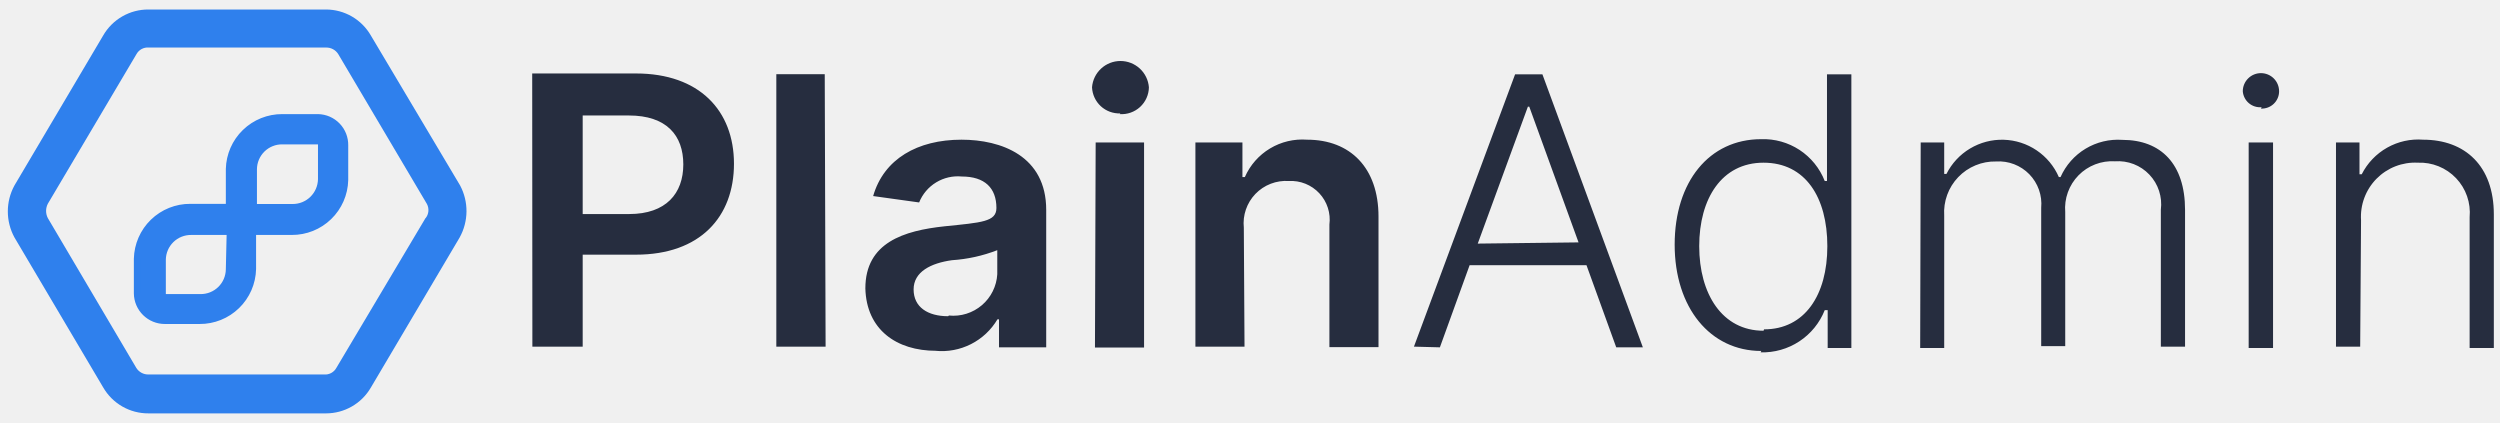
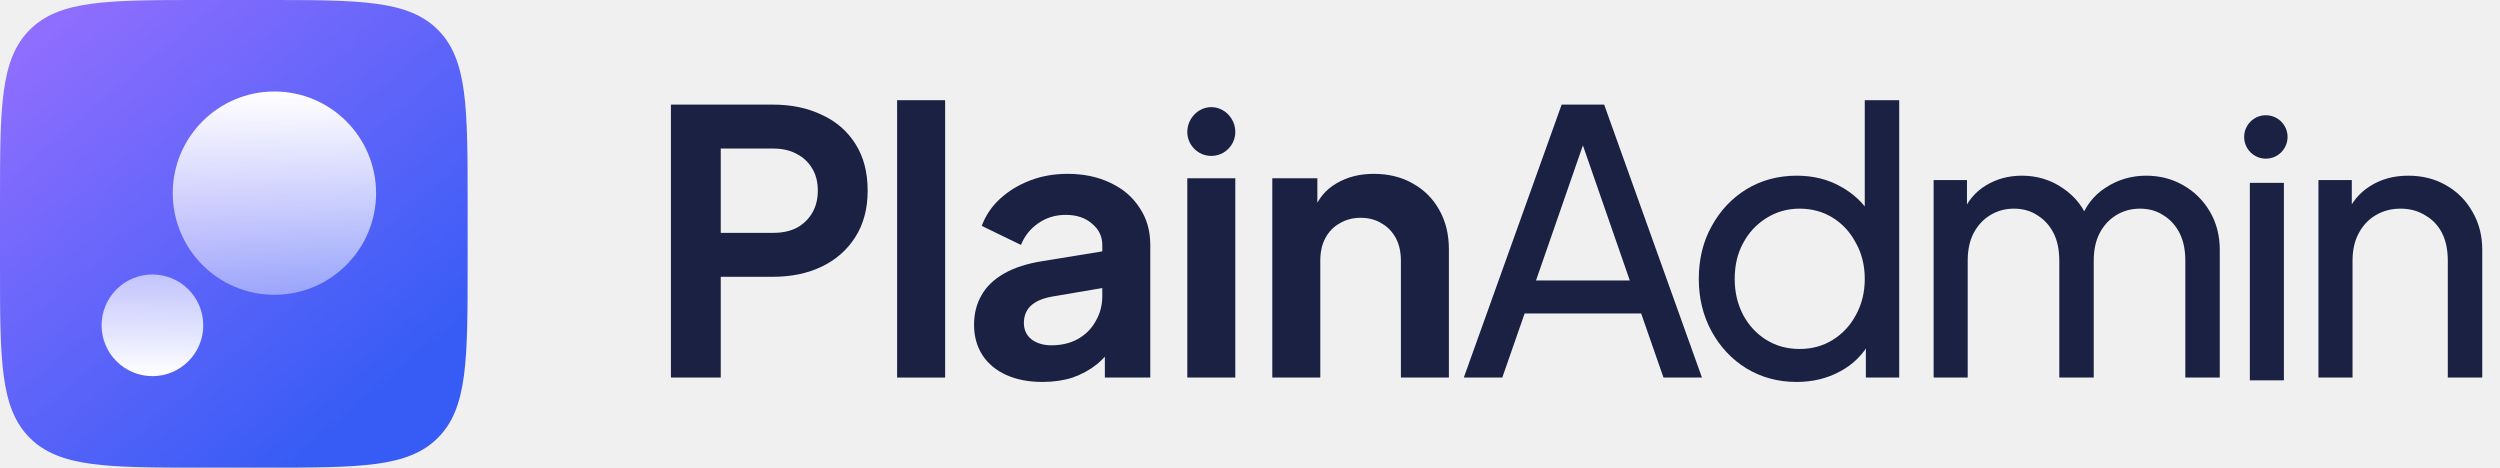
- <svg xmlns="http://www.w3.org/2000/svg" width="201" height="34" viewBox="0 0 201 34" fill="none">
-   <g clip-path="url(#clip0)">
-     <path d="M42.803 27.87H46.848V20.475H51.129C56.3 20.475 59.011 17.431 59.011 13.164C59.011 8.896 56.231 5.907 51.129 5.907H42.789L42.803 27.87ZM46.848 17.209V9.285H50.559C53.59 9.285 54.938 10.884 54.938 13.219C54.938 15.554 53.548 17.209 50.587 17.209H46.848ZM66.309 5.963H62.416V27.87H66.378L66.309 5.963ZM75.205 28.204C76.191 28.302 77.185 28.116 78.069 27.667C78.954 27.219 79.691 26.527 80.195 25.674H80.32V27.926H84.115V16.875C84.115 12.538 80.501 11.231 77.304 11.231C73.773 11.231 71.063 12.774 70.201 15.763L73.898 16.277C74.168 15.605 74.649 15.039 75.268 14.663C75.887 14.287 76.611 14.122 77.332 14.192C79.167 14.192 80.112 15.11 80.112 16.722C80.112 17.834 78.916 17.89 75.942 18.195C72.689 18.543 69.575 19.488 69.575 23.186C69.659 26.494 72.064 28.204 75.261 28.204H75.205ZM76.234 25.424C74.579 25.424 73.454 24.687 73.454 23.269C73.454 21.851 74.844 21.156 76.539 20.92C77.787 20.839 79.016 20.567 80.181 20.114V22.046C80.154 22.523 80.03 22.99 79.817 23.418C79.605 23.846 79.308 24.227 78.944 24.537C78.58 24.848 78.158 25.081 77.701 25.224C77.245 25.367 76.765 25.416 76.289 25.368L76.234 25.424ZM88.035 27.94H91.983V11.454H88.091L88.035 27.94ZM90.023 9.174C90.32 9.195 90.619 9.155 90.901 9.056C91.182 8.958 91.441 8.803 91.661 8.602C91.88 8.4 92.057 8.156 92.179 7.884C92.302 7.612 92.367 7.318 92.372 7.019C92.327 6.444 92.067 5.906 91.643 5.514C91.219 5.122 90.663 4.904 90.085 4.904C89.508 4.904 88.952 5.122 88.528 5.514C88.104 5.906 87.844 6.444 87.799 7.019C87.824 7.6 88.078 8.146 88.505 8.54C88.933 8.933 89.498 9.141 90.079 9.118L90.023 9.174ZM100.003 18.307C99.952 17.813 100.008 17.314 100.17 16.845C100.331 16.375 100.593 15.947 100.937 15.589C101.282 15.232 101.7 14.954 102.163 14.775C102.626 14.596 103.122 14.52 103.618 14.553C104.074 14.527 104.531 14.602 104.955 14.772C105.379 14.943 105.761 15.204 106.073 15.539C106.385 15.873 106.619 16.272 106.759 16.707C106.899 17.142 106.942 17.603 106.884 18.056V27.912H110.832V17.417C110.832 13.483 108.552 11.231 105.091 11.231C104.049 11.152 103.007 11.398 102.111 11.936C101.214 12.474 100.507 13.277 100.087 14.234H99.892V11.454H96.111V27.87H100.059L100.003 18.307ZM115.767 27.926L118.157 21.323H127.554L129.945 27.926H132.086L124.01 5.977H121.813L113.681 27.87L115.767 27.926ZM118.811 19.585L122.842 8.576H122.953L126.915 19.488L118.811 19.585ZM141.552 28.329C142.656 28.361 143.743 28.053 144.665 27.446C145.588 26.84 146.301 25.963 146.709 24.937H146.945V27.981H148.85V5.977H146.89V14.553H146.709C146.31 13.532 145.603 12.66 144.687 12.057C143.77 11.455 142.69 11.152 141.594 11.19C137.423 11.19 134.643 14.609 134.643 19.669C134.643 24.729 137.493 28.218 141.608 28.218L141.552 28.329ZM141.788 26.591C138.452 26.591 136.617 23.617 136.617 19.794C136.617 15.971 138.424 13.08 141.788 13.08C145.152 13.08 146.918 15.86 146.918 19.794C146.918 23.728 145.097 26.48 141.83 26.48L141.788 26.591ZM154.382 27.981H156.314V17.334C156.277 16.768 156.359 16.201 156.553 15.668C156.747 15.136 157.05 14.65 157.442 14.241C157.834 13.832 158.307 13.508 158.831 13.292C159.355 13.075 159.918 12.97 160.484 12.983C160.978 12.95 161.472 13.026 161.933 13.203C162.395 13.38 162.812 13.655 163.157 14.009C163.502 14.363 163.766 14.788 163.931 15.254C164.096 15.72 164.158 16.216 164.112 16.708V27.828H166.045V17.056C166 16.515 166.072 15.97 166.256 15.46C166.44 14.949 166.732 14.484 167.112 14.097C167.491 13.709 167.95 13.408 168.457 13.213C168.964 13.018 169.506 12.935 170.048 12.969C170.559 12.932 171.073 13.009 171.551 13.194C172.029 13.38 172.46 13.669 172.812 14.042C173.165 14.414 173.43 14.86 173.589 15.348C173.748 15.835 173.797 16.352 173.732 16.861V27.87H175.678V16.875C175.678 13.191 173.745 11.245 170.632 11.245C169.598 11.173 168.567 11.422 167.679 11.956C166.791 12.491 166.089 13.286 165.669 14.234H165.53C165.152 13.364 164.534 12.62 163.747 12.089C162.961 11.558 162.04 11.262 161.092 11.236C160.144 11.209 159.208 11.454 158.394 11.941C157.579 12.427 156.921 13.136 156.495 13.984H156.314V11.454H154.424L154.382 27.981ZM180.793 27.981H182.753V11.454H180.793V27.981ZM181.78 8.729C181.968 8.739 182.156 8.71 182.333 8.644C182.51 8.578 182.672 8.478 182.808 8.347C182.945 8.217 183.053 8.061 183.127 7.888C183.202 7.714 183.24 7.528 183.239 7.339C183.239 6.952 183.086 6.581 182.812 6.307C182.538 6.033 182.167 5.88 181.78 5.88C181.393 5.88 181.022 6.033 180.748 6.307C180.474 6.581 180.32 6.952 180.32 7.339C180.334 7.523 180.385 7.703 180.469 7.867C180.553 8.031 180.669 8.177 180.81 8.296C180.951 8.415 181.114 8.505 181.29 8.56C181.466 8.616 181.652 8.635 181.835 8.618L181.78 8.729ZM189.828 17.709C189.788 17.097 189.878 16.483 190.092 15.908C190.306 15.333 190.64 14.809 191.07 14.372C191.501 13.935 192.019 13.594 192.591 13.371C193.162 13.149 193.775 13.049 194.388 13.08C194.96 13.056 195.53 13.154 196.061 13.369C196.592 13.583 197.071 13.909 197.466 14.323C197.861 14.738 198.163 15.232 198.351 15.773C198.539 16.314 198.61 16.889 198.558 17.459V27.981H200.504V17.236C200.504 13.344 198.196 11.231 194.819 11.231C193.813 11.153 192.807 11.376 191.929 11.871C191.05 12.366 190.338 13.111 189.884 14.011H189.703V11.454H187.813V27.87H189.759L189.828 17.709Z" fill="#262D3F" />
-     <path d="M36.995 14.915L29.822 2.863C29.457 2.226 28.931 1.697 28.297 1.328C27.662 0.96 26.942 0.765 26.208 0.764H11.946C11.205 0.758 10.476 0.949 9.833 1.318C9.191 1.687 8.658 2.22 8.29 2.863L1.159 14.915C0.811 15.555 0.629 16.272 0.629 17C0.629 17.728 0.811 18.445 1.159 19.085L8.29 31.137C8.658 31.78 9.191 32.313 9.833 32.682C10.476 33.051 11.205 33.242 11.946 33.236H26.208C26.94 33.236 27.66 33.044 28.294 32.678C28.929 32.312 29.456 31.785 29.822 31.151L36.953 19.099C37.308 18.46 37.498 17.743 37.506 17.012C37.513 16.282 37.337 15.56 36.995 14.915V14.915ZM34.215 17.528L27.042 29.58C26.946 29.754 26.802 29.896 26.627 29.99C26.451 30.084 26.253 30.125 26.055 30.108H11.946C11.75 30.114 11.555 30.068 11.382 29.975C11.209 29.883 11.063 29.747 10.959 29.58L3.842 17.528C3.753 17.352 3.706 17.156 3.706 16.958C3.706 16.76 3.753 16.565 3.842 16.388L10.973 4.351C11.069 4.177 11.213 4.034 11.388 3.941C11.563 3.847 11.762 3.806 11.96 3.822H26.208C26.404 3.817 26.598 3.863 26.771 3.955C26.945 4.048 27.091 4.184 27.195 4.351L34.326 16.402C34.419 16.579 34.46 16.78 34.443 16.98C34.426 17.179 34.351 17.37 34.228 17.528H34.215Z" fill="#2F80ED" />
-     <path d="M25.566 9.424H22.702C21.582 9.417 20.504 9.85 19.701 10.63C18.897 11.41 18.432 12.475 18.407 13.594V16.639H15.307C14.187 16.631 13.109 17.064 12.305 17.844C11.502 18.624 11.037 19.689 11.012 20.809V23.589C11.019 24.18 11.26 24.744 11.682 25.158C12.104 25.572 12.672 25.803 13.264 25.799H16.044C17.164 25.807 18.242 25.374 19.045 24.593C19.849 23.813 20.313 22.749 20.339 21.629V18.64H23.453C24.573 18.648 25.651 18.215 26.454 17.435C27.258 16.655 27.722 15.59 27.748 14.47V11.69C27.753 11.398 27.701 11.108 27.595 10.836C27.488 10.564 27.329 10.316 27.126 10.105C26.923 9.895 26.681 9.726 26.413 9.609C26.146 9.493 25.858 9.43 25.566 9.424V9.424ZM18.407 21.657C18.403 21.954 18.341 22.248 18.224 22.522C18.107 22.795 17.936 23.043 17.724 23.251C17.511 23.459 17.259 23.622 16.982 23.733C16.706 23.843 16.411 23.898 16.113 23.895H13.333C13.269 23.895 13.207 23.87 13.161 23.826C13.114 23.782 13.086 23.722 13.083 23.658V20.878C13.086 20.581 13.149 20.287 13.266 20.013C13.383 19.74 13.553 19.492 13.766 19.284C13.979 19.076 14.231 18.913 14.507 18.802C14.784 18.692 15.079 18.637 15.377 18.64H18.476L18.407 21.657ZM25.816 14.401C25.808 15.003 25.563 15.578 25.133 16C24.704 16.422 24.124 16.656 23.522 16.652H20.408V13.608C20.41 13.31 20.471 13.014 20.587 12.739C20.704 12.464 20.874 12.215 21.087 12.005C21.3 11.796 21.552 11.631 21.83 11.52C22.107 11.408 22.403 11.353 22.702 11.357H25.566C25.632 11.357 25.695 11.383 25.742 11.43C25.789 11.477 25.816 11.54 25.816 11.607V14.401Z" fill="#2F80ED" stroke="#2F80ED" stroke-width="0.5" />
+ <svg xmlns="http://www.w3.org/2000/svg" width="139" height="26" viewBox="0 0 139 26" fill="none">
+   <g clip-path="url(#clip0_966_21263)">
+     <path d="M37.303 20.992V5.816H42.966C43.998 5.816 44.908 6.006 45.696 6.386C46.497 6.753 47.121 7.296 47.57 8.016C48.018 8.722 48.242 9.584 48.242 10.603C48.242 11.608 48.011 12.47 47.549 13.19C47.101 13.896 46.483 14.439 45.696 14.82C44.908 15.2 43.998 15.39 42.966 15.39H40.073V20.992H37.303ZM40.073 12.946H43.007C43.509 12.946 43.944 12.851 44.31 12.66C44.677 12.457 44.962 12.178 45.166 11.825C45.37 11.472 45.471 11.065 45.471 10.603C45.471 10.128 45.37 9.72 45.166 9.381C44.962 9.028 44.677 8.756 44.31 8.566C43.944 8.362 43.509 8.26 43.007 8.26H40.073V12.946Z" fill="#1A2142" />
+     <path d="M49.88 20.992V5.571H52.549V20.992H49.88Z" fill="#1A2142" />
+     <path d="M57.967 21.236C57.193 21.236 56.52 21.107 55.95 20.849C55.38 20.591 54.938 20.225 54.626 19.749C54.313 19.261 54.157 18.697 54.157 18.059C54.157 17.447 54.293 16.904 54.565 16.429C54.836 15.94 55.257 15.533 55.828 15.207C56.398 14.881 57.118 14.65 57.987 14.514L61.613 13.923V15.96L58.496 16.49C57.967 16.585 57.573 16.755 57.315 16.999C57.057 17.244 56.928 17.563 56.928 17.957C56.928 18.337 57.07 18.642 57.355 18.873C57.654 19.091 58.021 19.199 58.456 19.199C59.012 19.199 59.501 19.084 59.922 18.853C60.357 18.609 60.69 18.276 60.92 17.855C61.165 17.434 61.287 16.972 61.287 16.47V13.618C61.287 13.143 61.097 12.749 60.717 12.436C60.35 12.11 59.861 11.947 59.25 11.947C58.679 11.947 58.17 12.104 57.722 12.416C57.288 12.715 56.968 13.115 56.765 13.618L54.585 12.559C54.802 11.975 55.142 11.472 55.604 11.051C56.079 10.617 56.636 10.277 57.274 10.033C57.912 9.788 58.605 9.666 59.352 9.666C60.262 9.666 61.063 9.836 61.755 10.175C62.448 10.501 62.984 10.963 63.365 11.56C63.759 12.144 63.956 12.83 63.956 13.618V20.992H61.43V19.098L62 19.057C61.715 19.532 61.375 19.933 60.981 20.259C60.588 20.571 60.139 20.815 59.637 20.992C59.135 21.155 58.578 21.236 57.967 21.236Z" fill="#1A2142" />
+     <path d="M66.014 20.992V9.91H68.683V20.992H66.014ZM67.349 8.668C66.612 8.668 66.014 8.07 66.014 7.334C66.014 6.597 66.612 5.957 67.349 5.957C68.086 5.957 68.683 6.597 68.683 7.334C68.683 8.07 68.086 8.668 67.349 8.668Z" fill="#1A2142" />
+     <path d="M70.74 20.992V9.91H73.245V12.09L73.041 11.703C73.299 11.037 73.721 10.535 74.304 10.196C74.902 9.842 75.594 9.666 76.382 9.666C77.197 9.666 77.917 9.842 78.541 10.196C79.18 10.549 79.675 11.044 80.029 11.683C80.381 12.307 80.558 13.034 80.558 13.862V20.992H77.89V14.494C77.89 14.005 77.794 13.584 77.605 13.231C77.414 12.878 77.15 12.606 76.81 12.416C76.484 12.212 76.097 12.11 75.649 12.11C75.214 12.11 74.827 12.212 74.488 12.416C74.148 12.606 73.883 12.878 73.693 13.231C73.503 13.584 73.408 14.005 73.408 14.494V20.992H70.74Z" fill="#1A2142" />
+     <path d="M81.388 20.992L86.828 5.816H89.191L94.629 20.992H92.49L91.248 17.427H84.77L83.527 20.992H81.388ZM85.402 15.594H90.617L87.724 7.262H88.294L85.402 15.594Z" fill="#1A2142" />
+     <path d="M99.892 21.236C98.86 21.236 97.93 20.985 97.102 20.483C96.286 19.98 95.642 19.294 95.166 18.425C94.691 17.556 94.453 16.585 94.453 15.512C94.453 14.412 94.691 13.434 95.166 12.579C95.642 11.71 96.286 11.024 97.102 10.521C97.93 10.019 98.86 9.768 99.892 9.768C100.802 9.768 101.61 9.965 102.316 10.359C103.023 10.739 103.579 11.255 103.987 11.907L103.681 12.375V5.571H105.596V20.992H103.742V18.649L103.987 18.975C103.606 19.695 103.049 20.252 102.316 20.646C101.596 21.04 100.788 21.236 99.892 21.236ZM100.055 19.403C100.748 19.403 101.366 19.233 101.908 18.894C102.452 18.554 102.88 18.093 103.192 17.509C103.518 16.911 103.681 16.246 103.681 15.512C103.681 14.765 103.518 14.1 103.192 13.516C102.88 12.918 102.452 12.45 101.908 12.11C101.366 11.771 100.748 11.601 100.055 11.601C99.376 11.601 98.758 11.778 98.201 12.131C97.658 12.47 97.23 12.932 96.918 13.516C96.606 14.086 96.449 14.752 96.449 15.512C96.449 16.246 96.606 16.911 96.918 17.509C97.23 18.093 97.658 18.554 98.201 18.894C98.745 19.233 99.363 19.403 100.055 19.403Z" fill="#1A2142" />
+     <path d="M107.51 20.992V10.012H109.364V12.253L109.098 11.907C109.371 11.214 109.805 10.684 110.402 10.318C111 9.951 111.672 9.768 112.419 9.768C113.274 9.768 114.042 10.005 114.721 10.481C115.413 10.956 115.889 11.581 116.147 12.355L115.617 12.375C115.903 11.52 116.384 10.875 117.063 10.44C117.743 9.992 118.497 9.768 119.325 9.768C120.085 9.768 120.771 9.944 121.382 10.297C122.007 10.65 122.502 11.139 122.869 11.764C123.235 12.389 123.419 13.095 123.419 13.883V20.992H121.504V14.494C121.504 13.883 121.396 13.367 121.178 12.946C120.961 12.525 120.662 12.199 120.282 11.968C119.915 11.723 119.481 11.601 118.978 11.601C118.49 11.601 118.048 11.723 117.654 11.968C117.274 12.199 116.969 12.531 116.738 12.966C116.521 13.387 116.412 13.896 116.412 14.494V20.992H114.497V14.494C114.497 13.883 114.388 13.367 114.171 12.946C113.953 12.525 113.654 12.199 113.274 11.968C112.908 11.723 112.473 11.601 111.971 11.601C111.482 11.601 111.041 11.723 110.647 11.968C110.267 12.199 109.961 12.531 109.73 12.966C109.513 13.387 109.404 13.896 109.404 14.494V20.992H107.51Z" fill="#1A2142" />
+     <path d="M125.091 21.147V10.167H126.985V21.147H125.091Z" fill="#1A2142" />
+     <path d="M128.906 20.992V10.012H130.76V12.151L130.455 11.968C130.726 11.275 131.161 10.739 131.759 10.359C132.37 9.965 133.082 9.768 133.898 9.768C134.685 9.768 135.384 9.944 135.995 10.297C136.62 10.65 137.109 11.139 137.462 11.764C137.829 12.389 138.013 13.095 138.013 13.883V20.992H136.098V14.494C136.098 13.883 135.989 13.367 135.771 12.946C135.554 12.525 135.242 12.199 134.834 11.968C134.441 11.723 133.986 11.601 133.469 11.601C132.953 11.601 132.492 11.723 132.085 11.968C131.691 12.199 131.378 12.531 131.147 12.966C130.917 13.387 130.801 13.896 130.801 14.494V20.992H128.906Z" fill="#1A2142" />
+     <path d="M125.981 8.821C126.648 8.821 127.189 8.281 127.189 7.614C127.189 6.948 126.648 6.407 125.981 6.407C125.315 6.407 124.775 6.948 124.775 7.614C124.775 8.281 125.315 8.821 125.981 8.821Z" fill="#1A2142" />
+     <path d="M0 11.304C0 5.975 0 3.311 1.655 1.655C3.311 0 5.975 0 11.304 0H14.696C20.025 0 22.689 0 24.345 1.655C26 3.311 26 5.975 26 11.304V14.696C26 20.025 26 22.689 24.345 24.345C22.689 26 20.025 26 14.696 26H11.304C5.975 26 3.311 26 1.655 24.345C0 22.689 0 20.025 0 14.696L0 11.304Z" fill="url(#paint0_linear_966_21263)" />
+     <path d="M20.91 10.739C20.91 13.861 18.379 16.391 15.258 16.391C12.136 16.391 9.605 13.861 9.605 10.739C9.605 7.618 12.136 5.087 15.258 5.087C18.379 5.087 20.91 7.618 20.91 10.739Z" fill="url(#paint1_linear_966_21263)" />
+     <path d="M11.301 18.087C11.301 19.648 10.036 20.913 8.475 20.913C6.914 20.913 5.649 19.648 5.649 18.087C5.649 16.526 6.914 15.261 8.475 15.261C10.036 15.261 11.301 16.526 11.301 18.087Z" fill="url(#paint2_linear_966_21263)" />
  </g>
  <defs>
-     <clipPath id="clip0">
-       <rect width="200" height="32.471" fill="white" transform="translate(0.628906 0.764282)" />
+     <linearGradient id="paint0_linear_966_21263" x1="20.403" y1="22.75" x2="1.393" y2="0.127" gradientUnits="userSpaceOnUse">
+       <stop stop-color="#365CF5" />
+       <stop offset="1" stop-color="#946FFF" />
+     </linearGradient>
+     <linearGradient id="paint1_linear_966_21263" x1="15.258" y1="5.087" x2="15.258" y2="24.87" gradientUnits="userSpaceOnUse">
+       <stop stop-color="white" />
+       <stop offset="1" stop-color="white" stop-opacity="0" />
+     </linearGradient>
+     <linearGradient id="paint2_linear_966_21263" x1="8.475" y1="6.217" x2="8.475" y2="20.913" gradientUnits="userSpaceOnUse">
+       <stop stop-color="white" stop-opacity="0" />
+       <stop offset="1" stop-color="white" />
+     </linearGradient>
+     <clipPath id="clip0_966_21263">
+       <rect width="138.412" height="26" fill="white" />
    </clipPath>
  </defs>
</svg>
